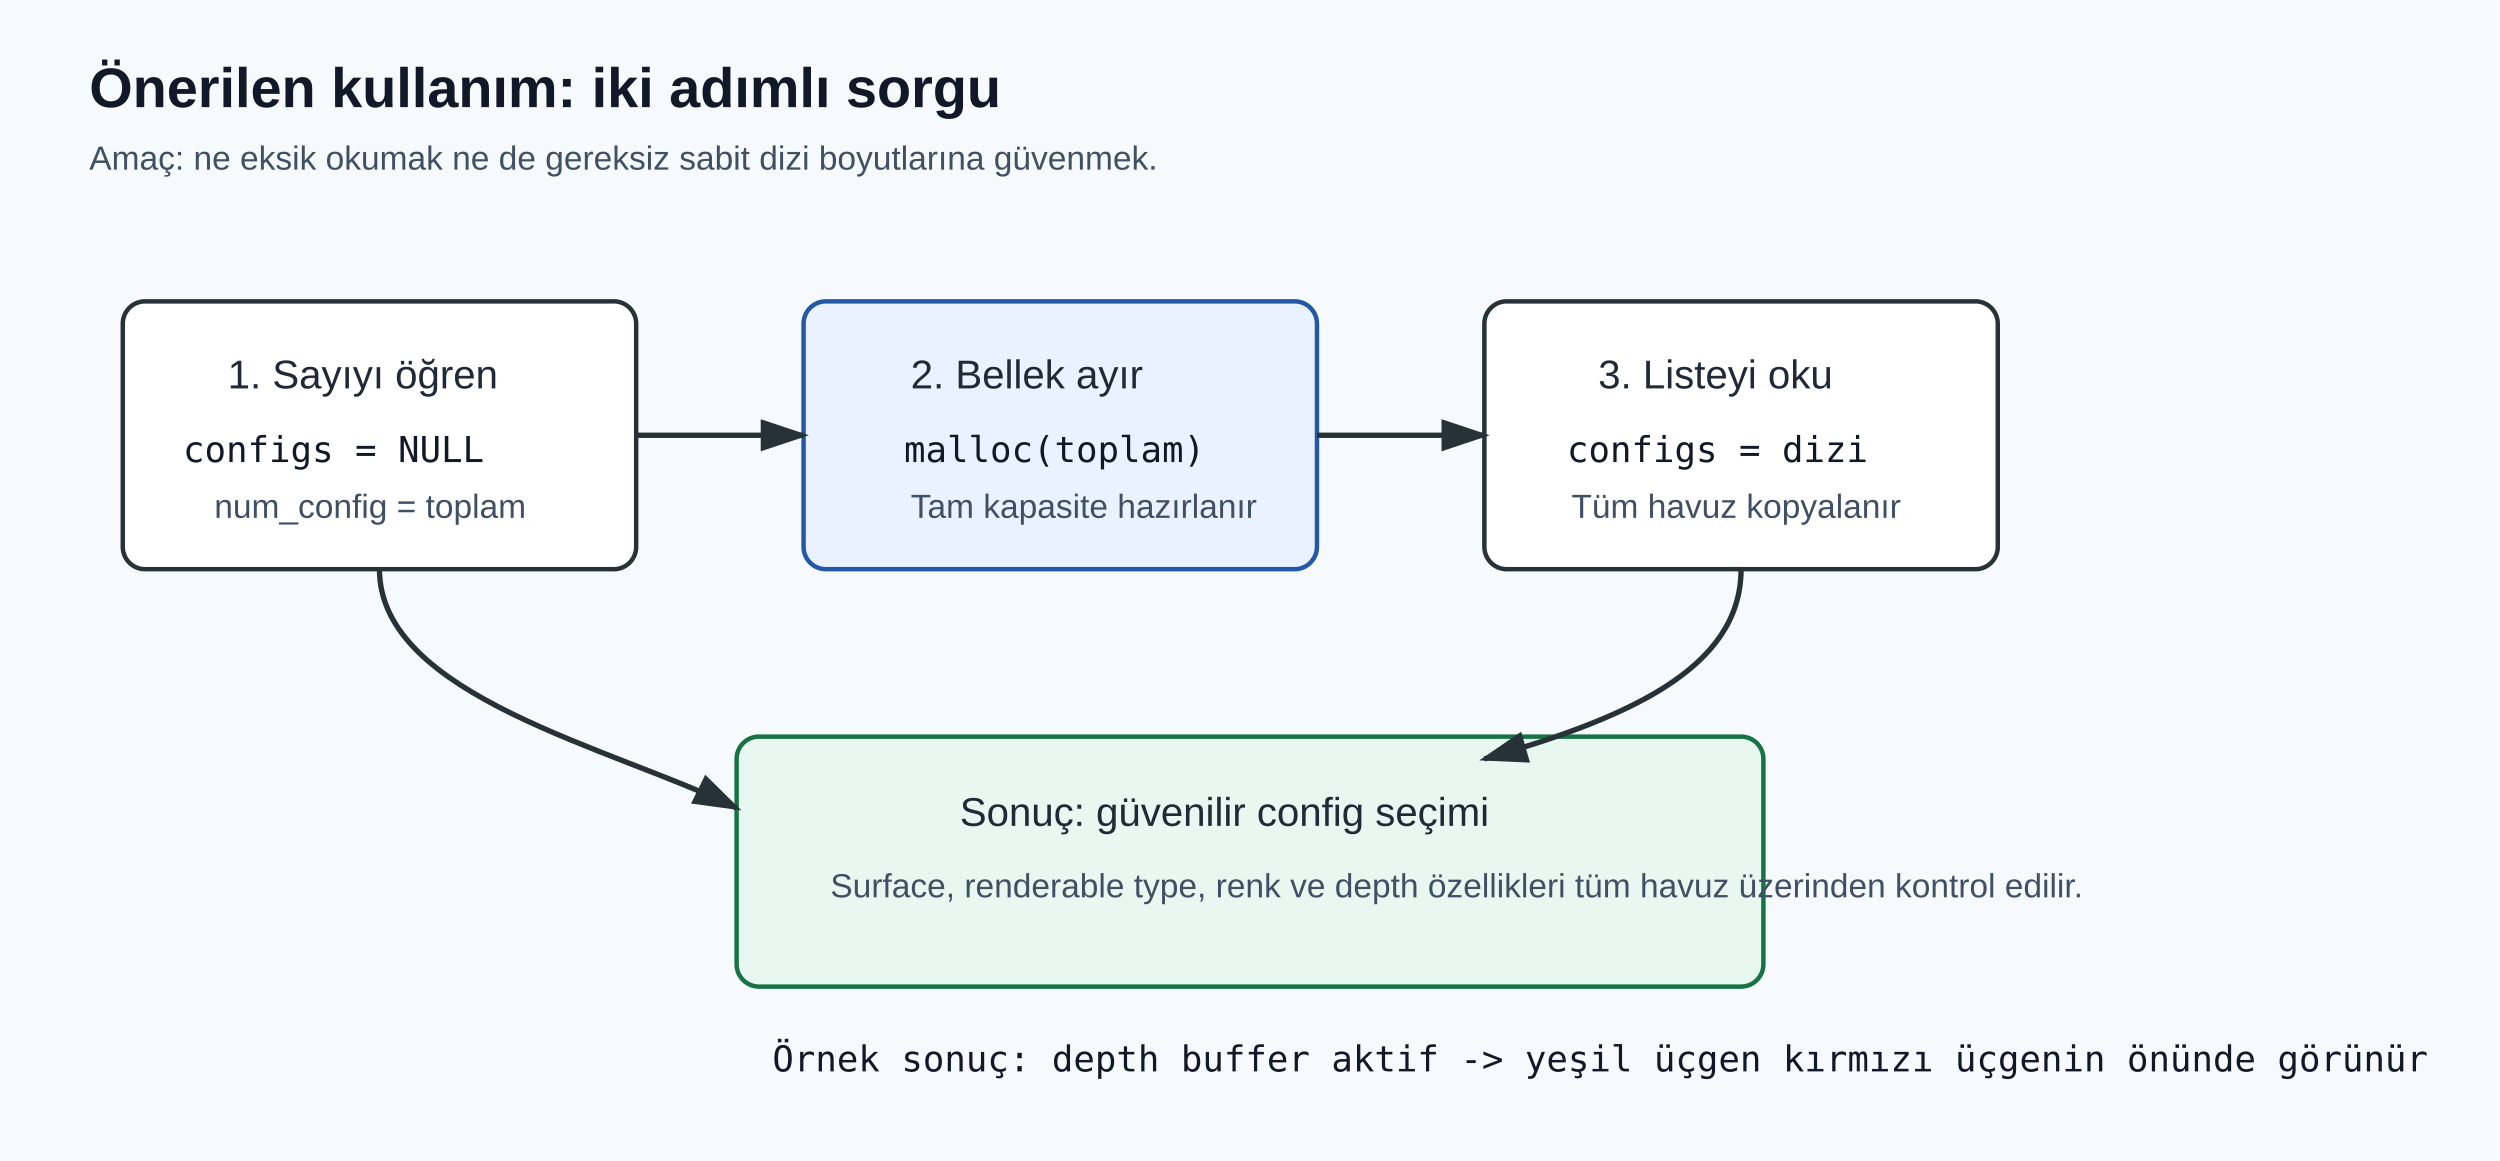
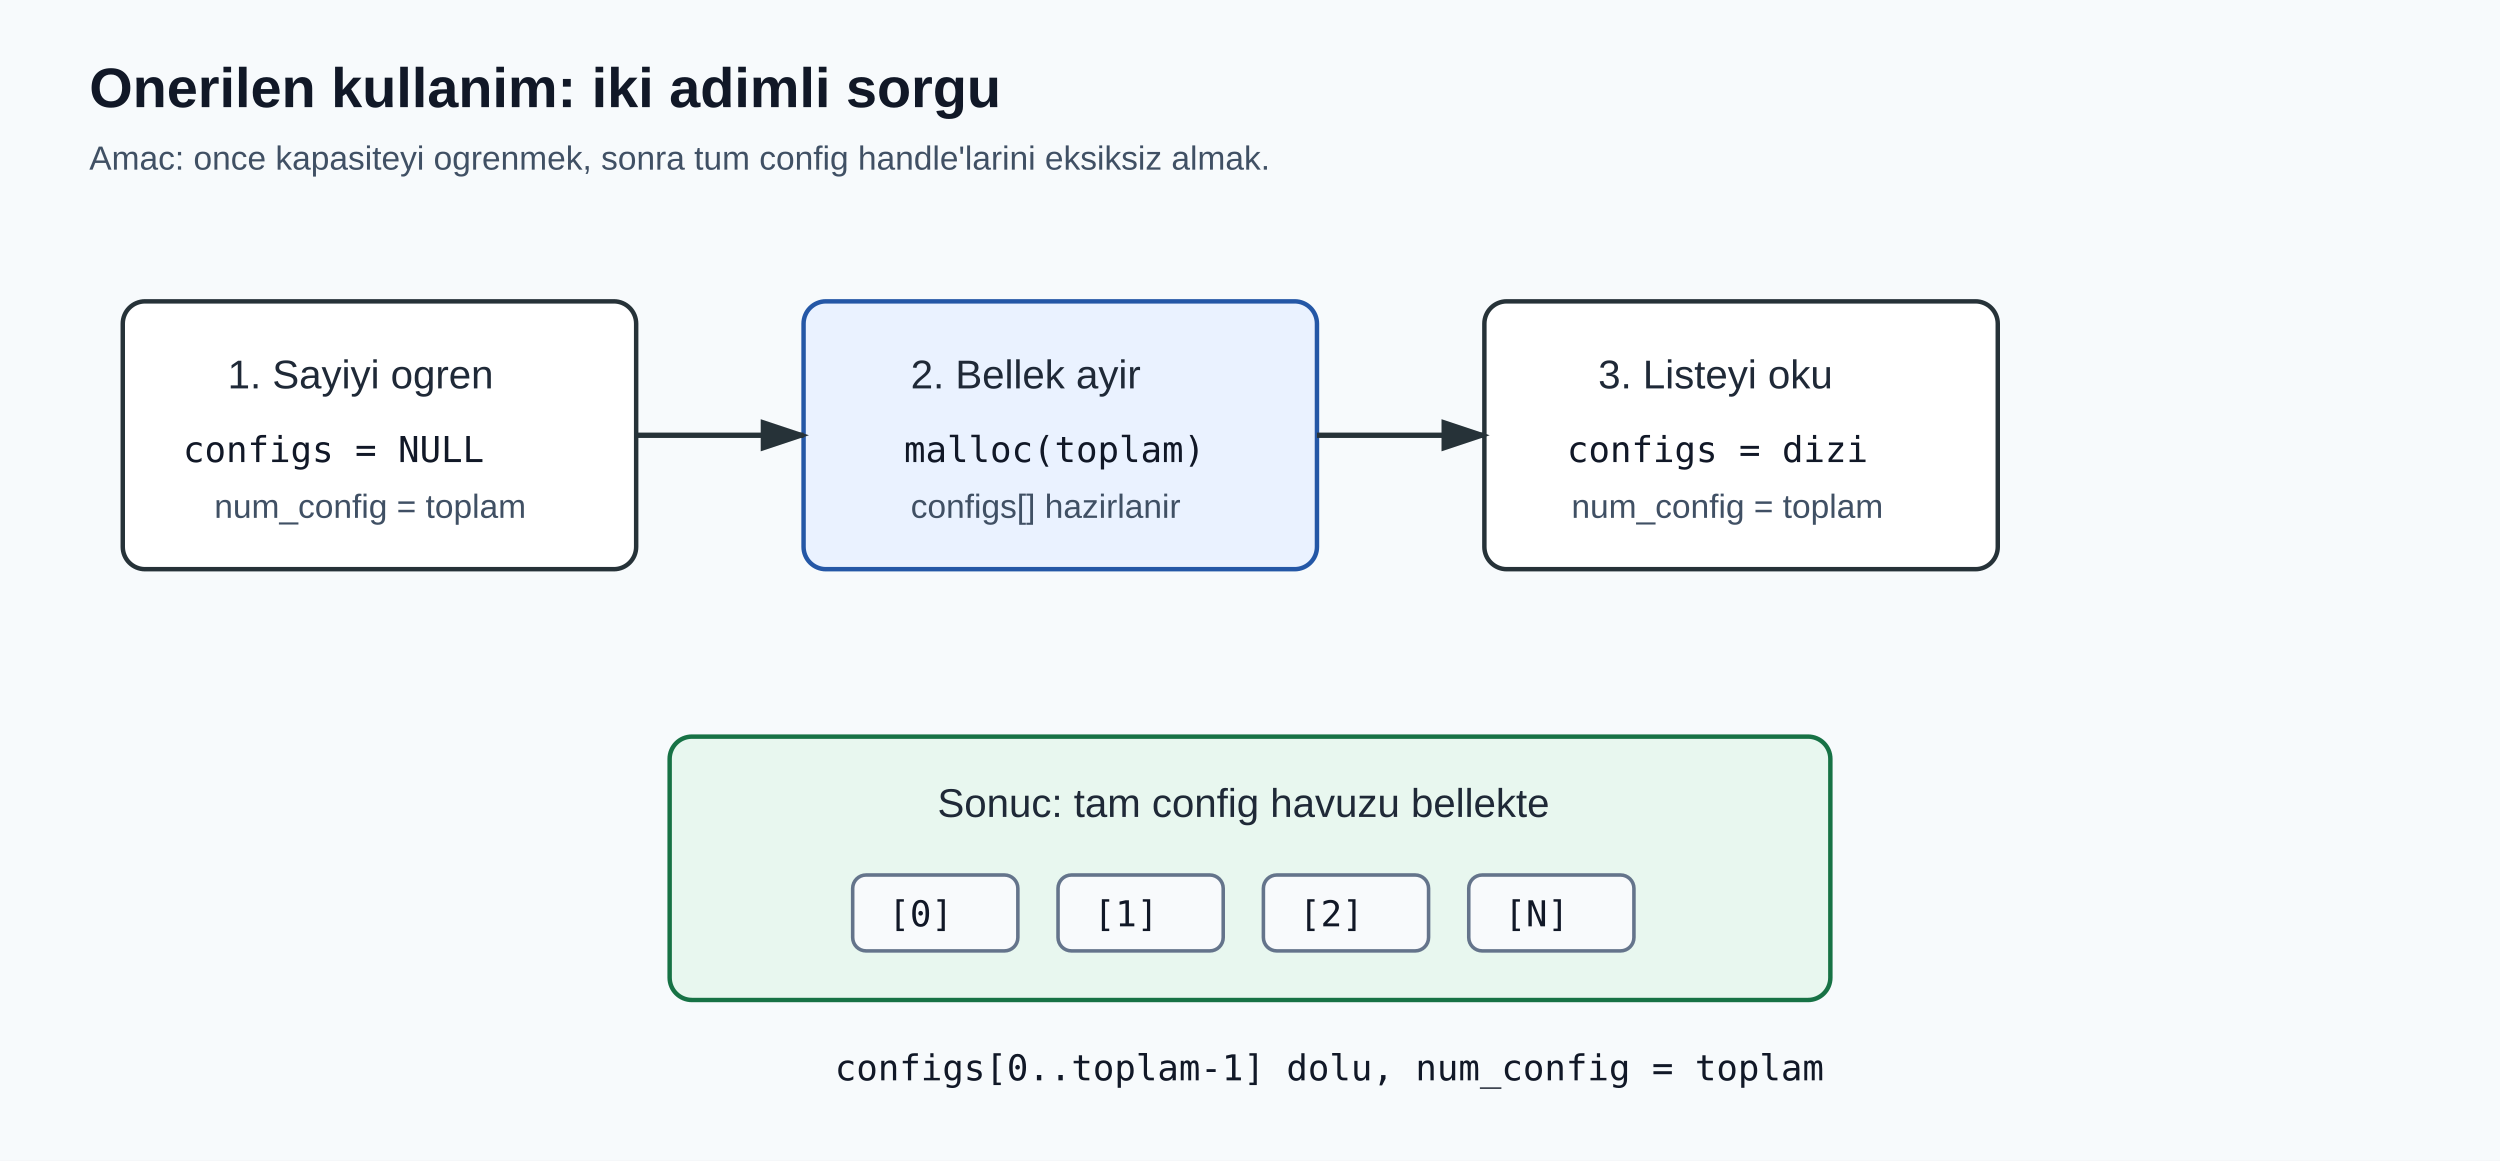
<svg xmlns="http://www.w3.org/2000/svg" width="1120" height="520" viewBox="0 0 1120 520" role="img" aria-labelledby="title desc">
  <defs>
    <marker id="arrow" markerWidth="10" markerHeight="10" refX="8" refY="3" orient="auto" markerUnits="strokeWidth">
      <path d="M0,0 L0,6 L9,3 z" fill="#263238" />
    </marker>
    <style>
-       .bg{fill:#f7fafc}
-       .box{fill:#ffffff;stroke:#263238;stroke-width:2;rx:10}
-       .good{fill:#e8f7ef;stroke:#177245;stroke-width:2;rx:10}
-       .accent{fill:#eaf2ff;stroke:#2457a6;stroke-width:2;rx:10}
-       .title{font-family:Arial,Helvetica,sans-serif;font-size:25px;font-weight:700;fill:#111827}
-       .text{font-family:Arial,Helvetica,sans-serif;font-size:18px;fill:#1f2937}
-       .small{font-family:Arial,Helvetica,sans-serif;font-size:15px;fill:#405064}
-       .mono{font-family:Consolas,Menlo,monospace;font-size:16px;fill:#111827}
-       .line{stroke:#263238;stroke-width:2.4;fill:none;marker-end:url(#arrow)}
+       .bg{fill:#f7fafc}.box{fill:#ffffff;stroke:#263238;stroke-width:2;rx:10}.good{fill:#e8f7ef;stroke:#177245;stroke-width:2;rx:10}.accent{fill:#eaf2ff;stroke:#2457a6;stroke-width:2;rx:10}.slot{fill:#f8fafc;stroke:#64748b;stroke-width:1.6;rx:6}
+       .title{font-family:Arial,Helvetica,sans-serif;font-size:25px;font-weight:700;fill:#111827}.text{font-family:Arial,Helvetica,sans-serif;font-size:18px;fill:#1f2937}.small{font-family:Arial,Helvetica,sans-serif;font-size:15px;fill:#405064}.mono{font-family:Consolas,Menlo,monospace;font-size:16px;fill:#111827}.line{stroke:#263238;stroke-width:2.4;fill:none;marker-end:url(#arrow)}
    </style>
  </defs>
  <rect class="bg" width="1120" height="520" />
-   <text class="title" x="40" y="48">Önerilen kullanım: iki adımlı sorgu</text>
-   <text class="small" x="40" y="76">Amaç: ne eksik okumak ne de gereksiz sabit dizi boyutlarına güvenmek.</text>
+   <text class="title" x="40" y="48">Onerilen kullanim: iki adimli sorgu</text>
+   <text class="small" x="40" y="76">Amac: once kapasiteyi ogrenmek, sonra tum config handle'larini eksiksiz almak.</text>
  <rect class="box" x="55" y="135" width="230" height="120" />
-   <text class="text" x="102" y="174">1. Sayıyı öğren</text>
+   <text class="text" x="102" y="174">1. Sayiyi ogren</text>
  <text class="mono" x="82" y="207">configs = NULL</text>
  <text class="small" x="96" y="232">num_config = toplam</text>
  <rect class="accent" x="360" y="135" width="230" height="120" />
-   <text class="text" x="408" y="174">2. Bellek ayır</text>
+   <text class="text" x="408" y="174">2. Bellek ayir</text>
  <text class="mono" x="405" y="207">malloc(toplam)</text>
-   <text class="small" x="408" y="232">Tam kapasite hazırlanır</text>
+   <text class="small" x="408" y="232">configs[] hazirlanir</text>
  <rect class="box" x="665" y="135" width="230" height="120" />
  <text class="text" x="716" y="174">3. Listeyi oku</text>
  <text class="mono" x="702" y="207">configs = dizi</text>
-   <text class="small" x="704" y="232">Tüm havuz kopyalanır</text>
-   <rect class="good" x="330" y="330" width="460" height="112" />
-   <text class="text" x="430" y="370">Sonuç: güvenilir config seçimi</text>
-   <text class="small" x="372" y="402">Surface, renderable type, renk ve depth özellikleri tüm havuz üzerinden kontrol edilir.</text>
+   <text class="small" x="704" y="232">num_config = toplam</text>
  <path class="line" d="M285 195 L360 195" />
  <path class="line" d="M590 195 L665 195" />
-   <path class="line" d="M780 255 C780 300,728 322,665 340" />
-   <path class="line" d="M170 255 C170 312,275 335,330 362" />
-   <text class="mono" x="346" y="480">Örnek sonuç: depth buffer aktif -&gt; yeşil üçgen kırmızı üçgenin önünde görünür</text>
+   <rect class="good" x="300" y="330" width="520" height="118" />
+   <text class="text" x="420" y="366">Sonuc: tam config havuzu bellekte</text>
+   <rect class="slot" x="382" y="392" width="74" height="34" />
+   <text class="mono" x="398" y="415">[0]</text>
+   <rect class="slot" x="474" y="392" width="74" height="34" />
+   <text class="mono" x="490" y="415">[1]</text>
+   <rect class="slot" x="566" y="392" width="74" height="34" />
+   <text class="mono" x="582" y="415">[2]</text>
+   <rect class="slot" x="658" y="392" width="74" height="34" />
+   <text class="mono" x="674" y="415">[N]</text>
+   <text class="mono" x="374" y="484">configs[0..toplam-1] dolu, num_config = toplam</text>
</svg>
